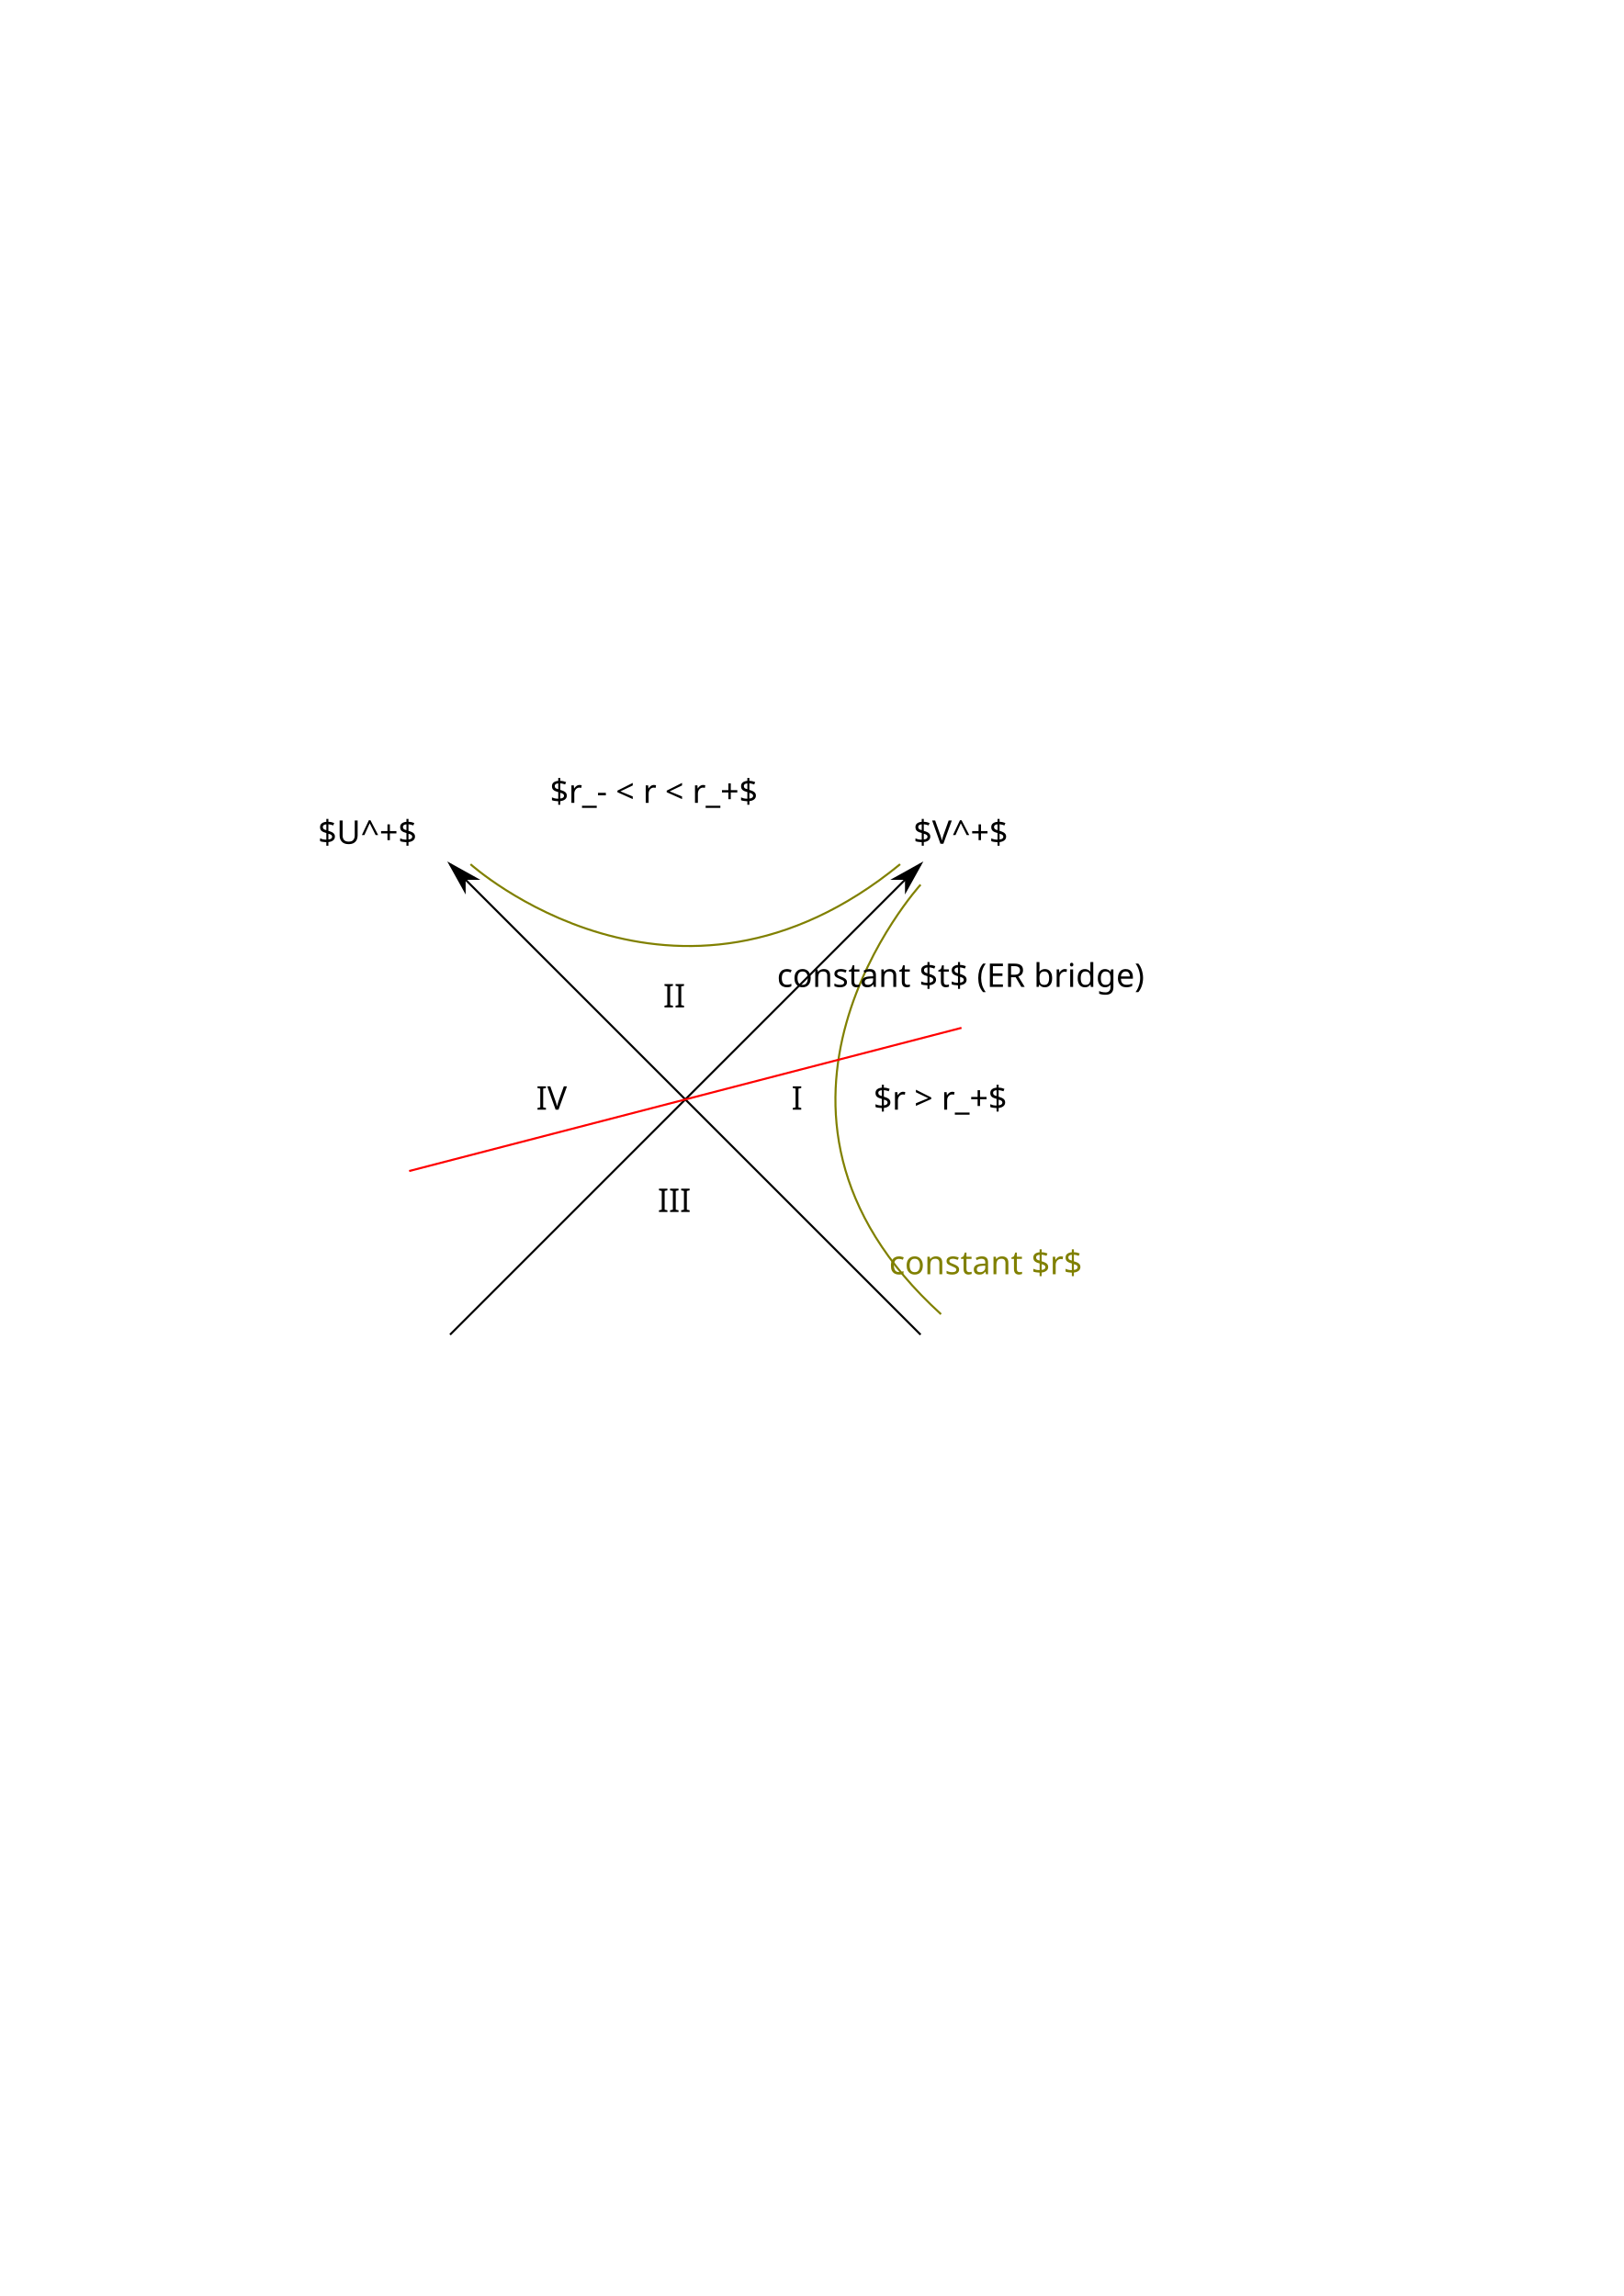
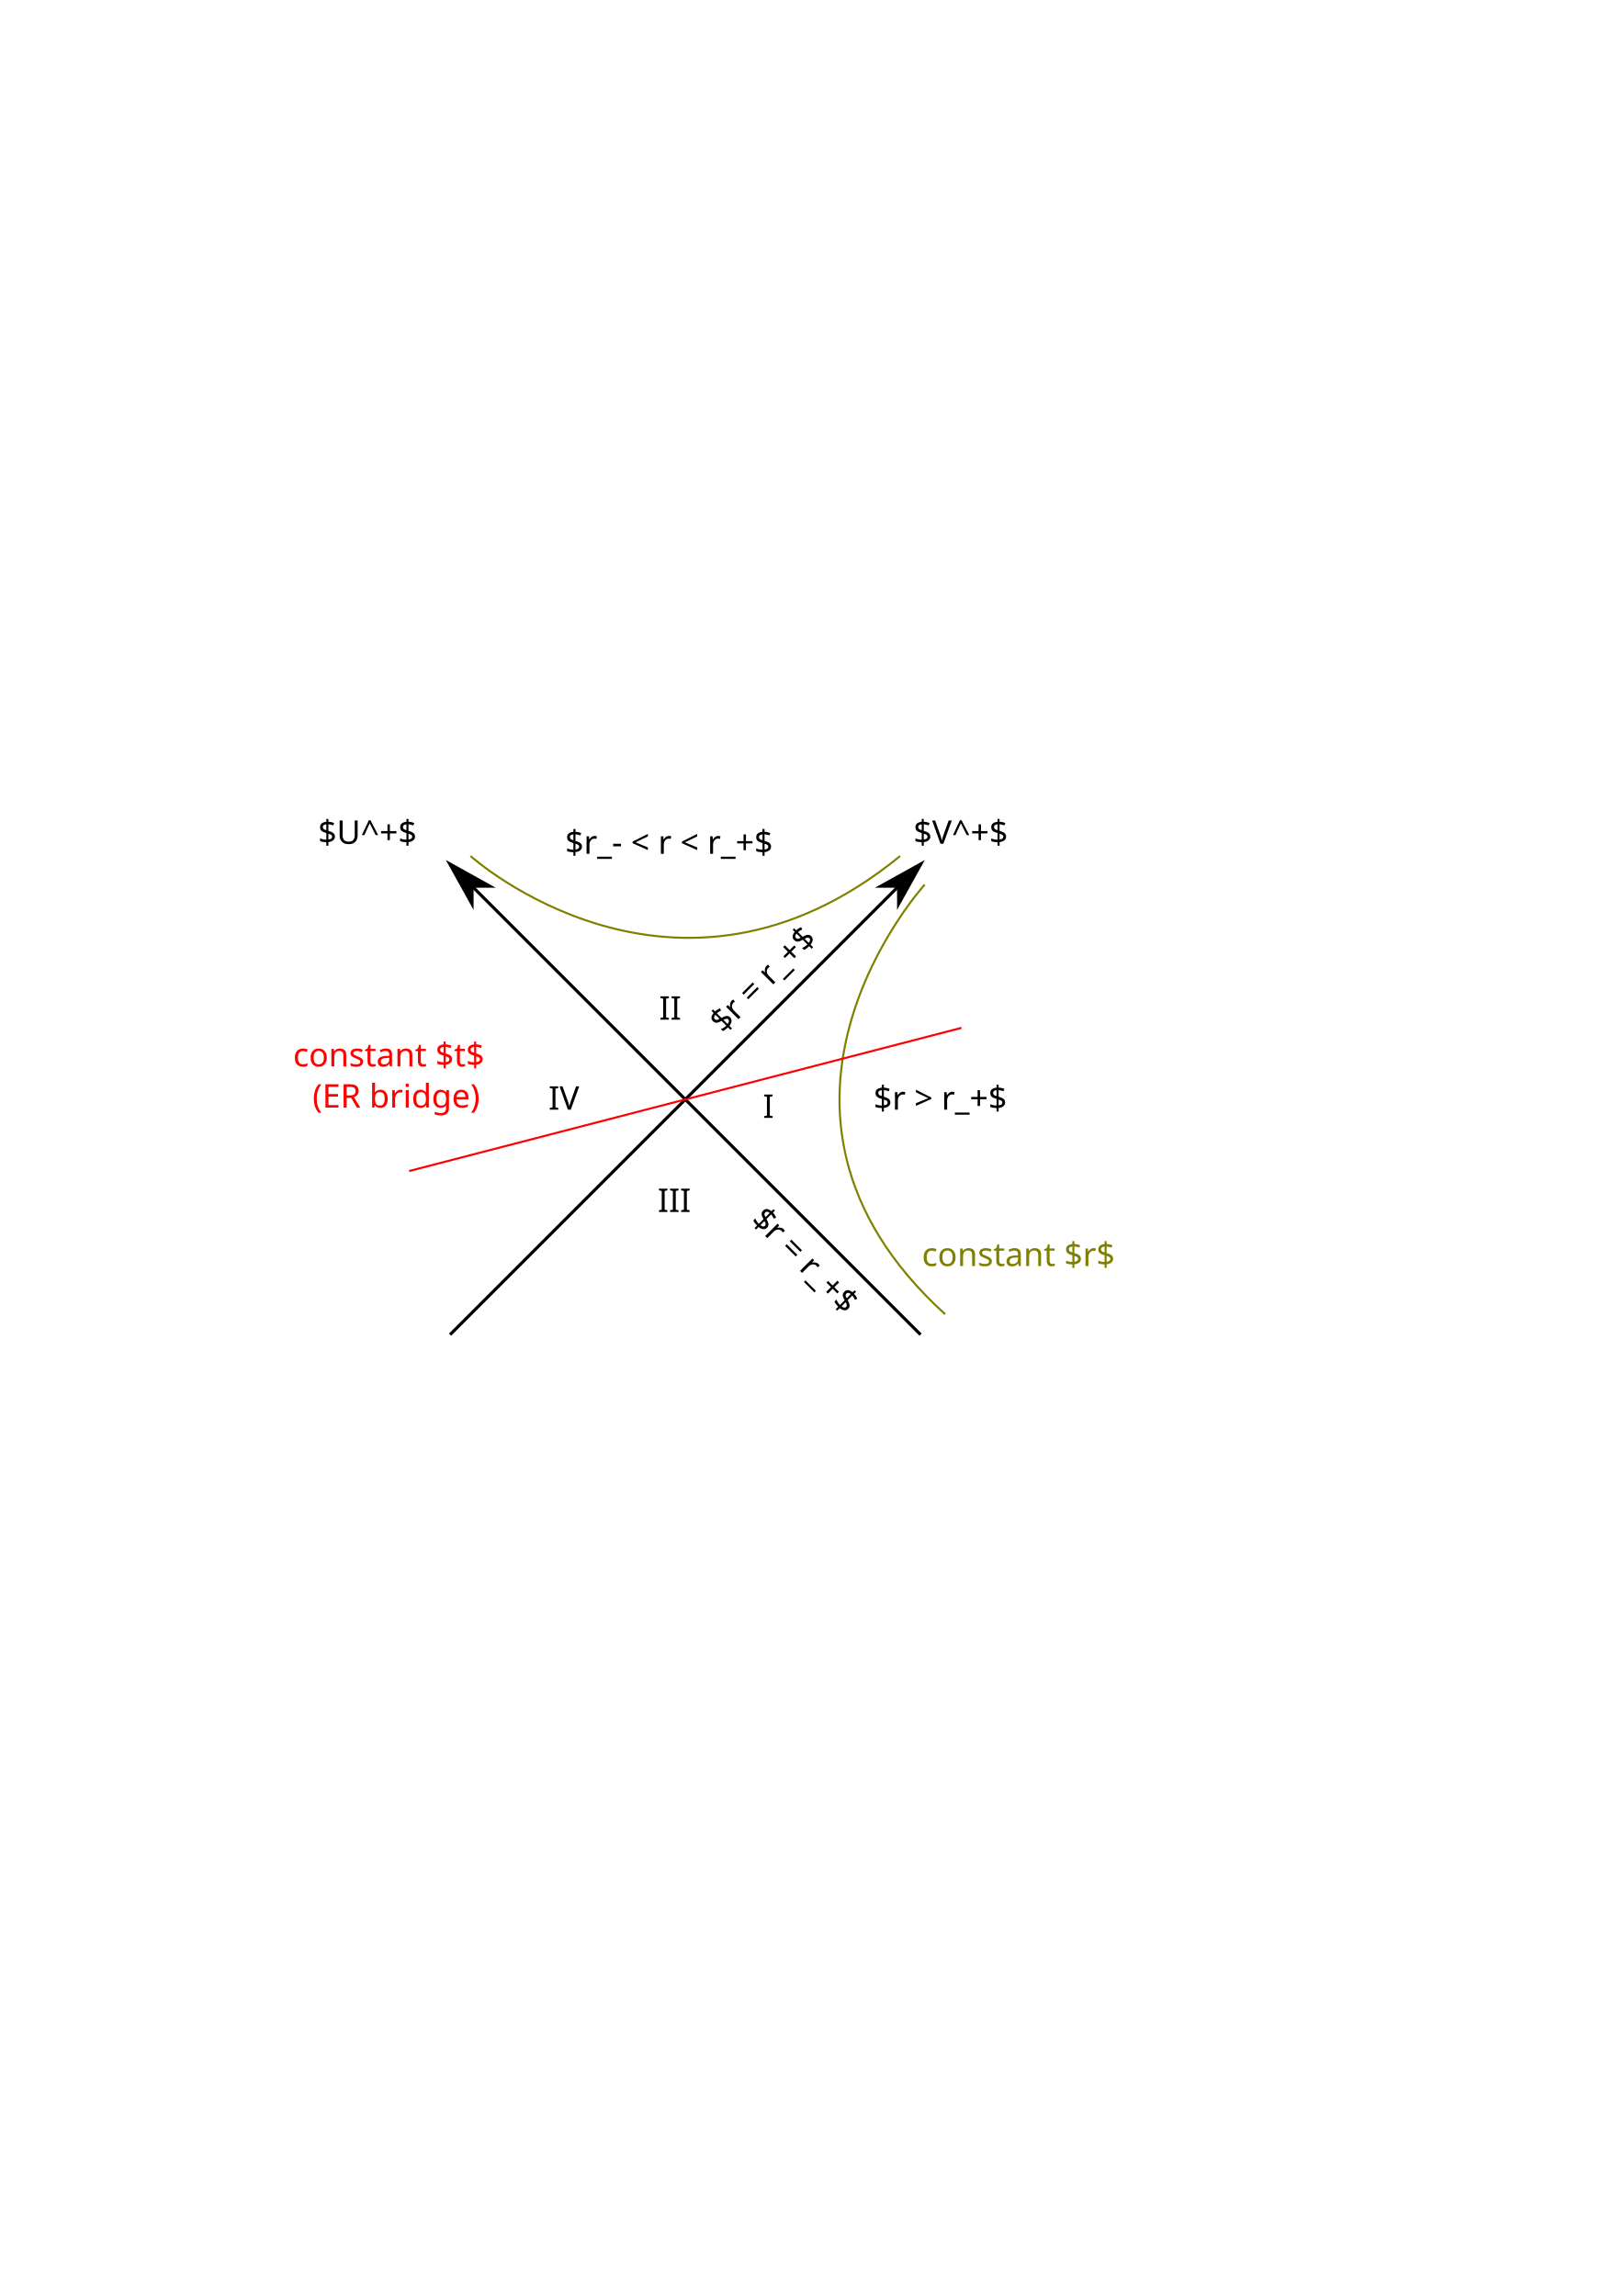
<svg xmlns="http://www.w3.org/2000/svg" width="210mm" height="297mm" viewBox="0 0 210 297" version="1.1" id="svg8">
  <defs id="defs2">
    <marker orient="auto" refY="0.0" refX="0.0" id="Arrow1Lstart" style="overflow:visible">
      <path id="path821" d="M 0.0,0.0 L 5.0,-5.0 L -12.5,0.0 L 5.0,5.0 L 0.0,0.0 z " style="fill-rule:evenodd;stroke:#000000;stroke-width:1pt;stroke-opacity:1;fill:#000000;fill-opacity:1" transform="scale(0.8) translate(12.5,0)" />
    </marker>
    <marker orient="auto" refY="0.0" refX="0.0" id="Arrow1Lend" style="overflow:visible;">
      <path id="path824" d="M 0.0,0.0 L 5.0,-5.0 L -12.5,0.0 L 5.0,5.0 L 0.0,0.0 z " style="fill-rule:evenodd;stroke:#000000;stroke-width:1pt;stroke-opacity:1;fill:#000000;fill-opacity:1" transform="scale(0.8) rotate(180) translate(12.5,0)" />
    </marker>
  </defs>
  <g id="layer1">
-     <path style="fill:none;fill-rule:evenodd;stroke:#000000;stroke-width:0.265px;stroke-linecap:butt;stroke-linejoin:miter;stroke-opacity:1;marker-start:url(#Arrow1Lstart)" d="M 58.208,111.792 119.062,172.646" id="path12" />
-     <path style="fill:none;fill-rule:evenodd;stroke:#000000;stroke-width:0.265;stroke-linecap:butt;stroke-linejoin:miter;stroke-opacity:1;stroke-miterlimit:4;stroke-dasharray:none;marker-end:url(#Arrow1Lend)" d="M 58.208,172.646 119.062,111.792" id="path14" />
+     <path style="fill:none;fill-rule:evenodd;stroke:#000000;stroke-width:0.4;stroke-linecap:butt;stroke-linejoin:miter;stroke-opacity:1;marker-start:url(#Arrow1Lstart);stroke-miterlimit:4;stroke-dasharray:none" d="M 58.208,111.792 119.062,172.646" id="path12" />
+     <path style="fill:none;fill-rule:evenodd;stroke:#000000;stroke-width:0.4;stroke-linecap:butt;stroke-linejoin:miter;stroke-opacity:1;stroke-miterlimit:4;stroke-dasharray:none;marker-end:url(#Arrow1Lend)" d="M 58.208,172.646 119.062,111.792" id="path14" />
    <text xml:space="preserve" style="font-style:normal;font-weight:normal;font-size:4.233px;line-height:6.615px;font-family:sans-serif;text-align:center;letter-spacing:0px;word-spacing:0px;text-anchor:middle;fill:#000000;fill-opacity:1;stroke:none;stroke-width:0.265px;stroke-linecap:butt;stroke-linejoin:miter;stroke-opacity:1" x="127" y="109.146" id="text1131">
      <tspan id="tspan1129" x="127" y="109.146" style="stroke-width:0.265px">$V^+$</tspan>
    </text>
    <text xml:space="preserve" style="font-style:normal;font-weight:normal;font-size:4.233px;line-height:6.615px;font-family:sans-serif;text-align:center;letter-spacing:0px;word-spacing:0px;text-anchor:middle;fill:#000000;fill-opacity:1;stroke:none;stroke-width:0.265px;stroke-linecap:butt;stroke-linejoin:miter;stroke-opacity:1" x="50.271" y="109.146" id="text1135">
      <tspan id="tspan1133" x="50.271" y="109.146" style="stroke-width:0.265px">$U^+$</tspan>
    </text>
-     <text xml:space="preserve" style="font-style:normal;font-weight:normal;font-size:4.233px;line-height:6.615px;font-family:sans-serif;text-align:center;letter-spacing:0px;word-spacing:0px;text-anchor:middle;fill:#000000;fill-opacity:1;stroke:none;stroke-width:0.265px;stroke-linecap:butt;stroke-linejoin:miter;stroke-opacity:1" x="105.833" y="143.542" id="text1139">
-       <tspan id="tspan1137" x="105.833" y="143.542" style="stroke-width:0.265px">I</tspan>
+     <text xml:space="preserve" style="font-style:normal;font-weight:normal;font-size:4.233px;line-height:6.615px;font-family:sans-serif;text-align:center;letter-spacing:0px;word-spacing:0px;text-anchor:middle;fill:#000000;fill-opacity:1;stroke:none;stroke-width:0.265px;stroke-linecap:butt;stroke-linejoin:miter;stroke-opacity:1" x="102.129" y="144.6" id="text1139">
+       <tspan id="tspan1137" x="102.129" y="144.6" style="stroke-width:0.265px">I</tspan>
    </text>
-     <text xml:space="preserve" style="font-style:normal;font-weight:normal;font-size:4.233px;line-height:6.615px;font-family:sans-serif;text-align:center;letter-spacing:0px;word-spacing:0px;text-anchor:middle;fill:#000000;fill-opacity:1;stroke:none;stroke-width:0.265px;stroke-linecap:butt;stroke-linejoin:miter;stroke-opacity:1" x="74.083" y="143.542" id="text1143">
-       <tspan id="tspan1141" x="74.083" y="143.542" style="stroke-width:0.265px">IV</tspan>
+     <text xml:space="preserve" style="font-style:normal;font-weight:normal;font-size:4.233px;line-height:6.615px;font-family:sans-serif;text-align:center;letter-spacing:0px;word-spacing:0px;text-anchor:middle;fill:#000000;fill-opacity:1;stroke:none;stroke-width:0.265px;stroke-linecap:butt;stroke-linejoin:miter;stroke-opacity:1" x="75.671" y="143.542" id="text1143">
+       <tspan id="tspan1141" x="75.671" y="143.542" style="stroke-width:0.265px">IV</tspan>
    </text>
-     <text xml:space="preserve" style="font-style:normal;font-weight:normal;font-size:4.233px;line-height:6.615px;font-family:sans-serif;text-align:center;letter-spacing:0px;word-spacing:0px;text-anchor:middle;fill:#000000;fill-opacity:1;stroke:none;stroke-width:0.265px;stroke-linecap:butt;stroke-linejoin:miter;stroke-opacity:1" x="89.958" y="130.312" id="text1147">
-       <tspan id="tspan1145" x="89.958" y="130.312" style="stroke-width:0.265px">II</tspan>
+     <text xml:space="preserve" style="font-style:normal;font-weight:normal;font-size:4.233px;line-height:6.615px;font-family:sans-serif;text-align:center;letter-spacing:0px;word-spacing:0px;text-anchor:middle;fill:#000000;fill-opacity:1;stroke:none;stroke-width:0.265px;stroke-linecap:butt;stroke-linejoin:miter;stroke-opacity:1" x="89.429" y="131.9" id="text1147">
+       <tspan id="tspan1145" x="89.429" y="131.9" style="stroke-width:0.265px">II</tspan>
    </text>
    <text xml:space="preserve" style="font-style:normal;font-weight:normal;font-size:4.233px;line-height:6.615px;font-family:sans-serif;text-align:center;letter-spacing:0px;word-spacing:0px;text-anchor:middle;fill:#000000;fill-opacity:1;stroke:none;stroke-width:0.265px;stroke-linecap:butt;stroke-linejoin:miter;stroke-opacity:1" x="89.958" y="156.771" id="text1151">
      <tspan id="tspan1149" x="89.958" y="156.771" style="stroke-width:0.265px">III</tspan>
    </text>
-     <text xml:space="preserve" style="font-style:normal;font-weight:normal;font-size:4.233px;line-height:6.615px;font-family:sans-serif;text-align:center;letter-spacing:0px;word-spacing:0px;text-anchor:middle;fill:#808000;fill-opacity:1;stroke:none;stroke-width:0.265px;stroke-linecap:butt;stroke-linejoin:miter;stroke-opacity:1" x="130.233" y="164.827" id="text1155">
-       <tspan id="tspan1153" x="130.233" y="164.827" style="fill:#808000;stroke-width:0.265px">constant $r$</tspan>
+     <text xml:space="preserve" style="font-style:normal;font-weight:normal;font-size:4.233px;line-height:6.615px;font-family:sans-serif;text-align:center;letter-spacing:0px;word-spacing:0px;text-anchor:middle;fill:#808000;fill-opacity:1;stroke:none;stroke-width:0.265px;stroke-linecap:butt;stroke-linejoin:miter;stroke-opacity:1" x="134.466" y="163.769" id="text1155">
+       <tspan id="tspan1153" x="134.466" y="163.769" style="fill:#808000;stroke-width:0.265px">constant $r$</tspan>
    </text>
-     <path style="fill:none;fill-rule:evenodd;stroke:#808000;stroke-width:0.265px;stroke-linecap:butt;stroke-linejoin:miter;stroke-opacity:1" d="M 121.708,170 C 92.604,143.542 119.062,114.438 119.062,114.438" id="path1157" />
+     <path style="fill:none;fill-rule:evenodd;stroke:#808000;stroke-width:0.265px;stroke-linecap:butt;stroke-linejoin:miter;stroke-opacity:1" d="m 122.237,170 c -29.104,-26.458 -2.646,-55.562 -2.646,-55.562" id="path1157" />
    <text xml:space="preserve" style="font-style:normal;font-weight:normal;font-size:4.233px;line-height:6.615px;font-family:sans-serif;text-align:center;letter-spacing:0px;word-spacing:0px;text-anchor:middle;fill:#000000;fill-opacity:1;stroke:none;stroke-width:0.265px;stroke-linecap:butt;stroke-linejoin:miter;stroke-opacity:1" x="124.354" y="143.542" id="text1161">
      <tspan id="tspan1159" x="124.354" y="143.542" style="stroke-width:0.265px">$r &gt; r_+$</tspan>
    </text>
-     <text xml:space="preserve" style="font-style:normal;font-weight:normal;font-size:4.233px;line-height:6.615px;font-family:sans-serif;text-align:center;letter-spacing:0px;word-spacing:0px;text-anchor:middle;fill:#000000;fill-opacity:1;stroke:none;stroke-width:0.265px;stroke-linecap:butt;stroke-linejoin:miter;stroke-opacity:1" x="87.312" y="103.854" id="text1165">
-       <tspan id="tspan1163" x="87.312" y="103.854" style="stroke-width:0.265px">$r_- &lt; r &lt; r_+$</tspan>
+     <text xml:space="preserve" style="font-style:normal;font-weight:normal;font-size:4.233px;line-height:6.615px;font-family:sans-serif;text-align:center;letter-spacing:0px;word-spacing:0px;text-anchor:middle;fill:#000000;fill-opacity:1;stroke:none;stroke-width:0.265px;stroke-linecap:butt;stroke-linejoin:miter;stroke-opacity:1" x="89.273" y="110.449" id="text1165">
+       <tspan id="tspan1163" x="89.273" y="110.449" style="stroke-width:0.265px">$r_- &lt; r &lt; r_+$</tspan>
    </text>
    <path style="fill:none;fill-rule:evenodd;stroke:#ff0000;stroke-width:0.265px;stroke-linecap:butt;stroke-linejoin:miter;stroke-opacity:1" d="M 52.917,151.479 124.354,132.958" id="path1167" />
-     <text xml:space="preserve" style="font-style:normal;font-weight:normal;font-size:4.233px;line-height:6.615px;font-family:sans-serif;text-align:center;letter-spacing:0px;word-spacing:0px;text-anchor:middle;fill:#000000;fill-opacity:1;stroke:none;stroke-width:0.265px;stroke-linecap:butt;stroke-linejoin:miter;stroke-opacity:1" x="127" y="127.667" id="text1171">
-       <tspan id="tspan1169" x="127" y="127.667" style="stroke-width:0.265px">constant $t$ (ER bridge)</tspan>
+     <text xml:space="preserve" style="font-style:normal;font-weight:normal;font-size:4.233px;line-height:6.615px;font-family:sans-serif;text-align:center;letter-spacing:0px;word-spacing:0px;text-anchor:middle;fill:#ff0000;fill-opacity:1;stroke:none;stroke-width:0.265px;stroke-linecap:butt;stroke-linejoin:miter;stroke-opacity:1" x="53.035" y="137.943" id="text1171">
+       <tspan id="tspan1169" x="53.035" y="137.943" style="fill:#ff0000;stroke-width:0.265px">constant $t$</tspan>
    </text>
-     <path style="fill:none;fill-rule:evenodd;stroke:#808000;stroke-width:0.265px;stroke-linecap:butt;stroke-linejoin:miter;stroke-opacity:1" d="m 116.417,111.792 c -29.104,23.812 -55.563,0 -55.563,0" id="path1173" />
+     <path style="fill:none;fill-rule:evenodd;stroke:#808000;stroke-width:0.265px;stroke-linecap:butt;stroke-linejoin:miter;stroke-opacity:1" d="m 116.417,110.733 c -29.104,23.812 -55.563,0 -55.563,0" id="path1173" />
+     <text xml:space="preserve" style="font-style:normal;font-weight:normal;font-size:4.233px;line-height:6.615px;font-family:sans-serif;text-align:center;letter-spacing:0px;word-spacing:0px;text-anchor:middle;fill:#000000;fill-opacity:1;stroke:none;stroke-width:0.265px;stroke-linecap:butt;stroke-linejoin:miter;stroke-opacity:1" x="191.641" y="43.079" id="text4614" transform="rotate(45)">
+       <tspan id="tspan4612" x="191.641" y="43.079" style="stroke-width:0.265px">$r = r_+$</tspan>
+     </text>
+     <text xml:space="preserve" style="font-style:normal;font-weight:normal;font-size:4.233px;line-height:6.615px;font-family:sans-serif;text-align:center;letter-spacing:0px;word-spacing:0px;text-anchor:middle;fill:#000000;fill-opacity:1;stroke:none;stroke-width:0.265px;stroke-linecap:butt;stroke-linejoin:miter;stroke-opacity:1" x="-17.085" y="160.757" id="text4614-3" transform="rotate(-45)">
+       <tspan id="tspan4612-6" x="-17.085" y="160.757" style="stroke-width:0.265px">$r = r_+$</tspan>
+     </text>
+     <text xml:space="preserve" style="font-style:normal;font-weight:normal;font-size:4.233px;line-height:6.615px;font-family:sans-serif;text-align:center;letter-spacing:0px;word-spacing:0px;text-anchor:middle;fill:#ff0000;fill-opacity:1;stroke:none;stroke-width:0.265px;stroke-linecap:butt;stroke-linejoin:miter;stroke-opacity:1" x="53.446" y="143.277" id="text4636">
+       <tspan id="tspan4634" x="53.446" y="143.277" style="fill:#ff0000;stroke-width:0.265px"> (ER bridge)</tspan>
+     </text>
  </g>
</svg>
